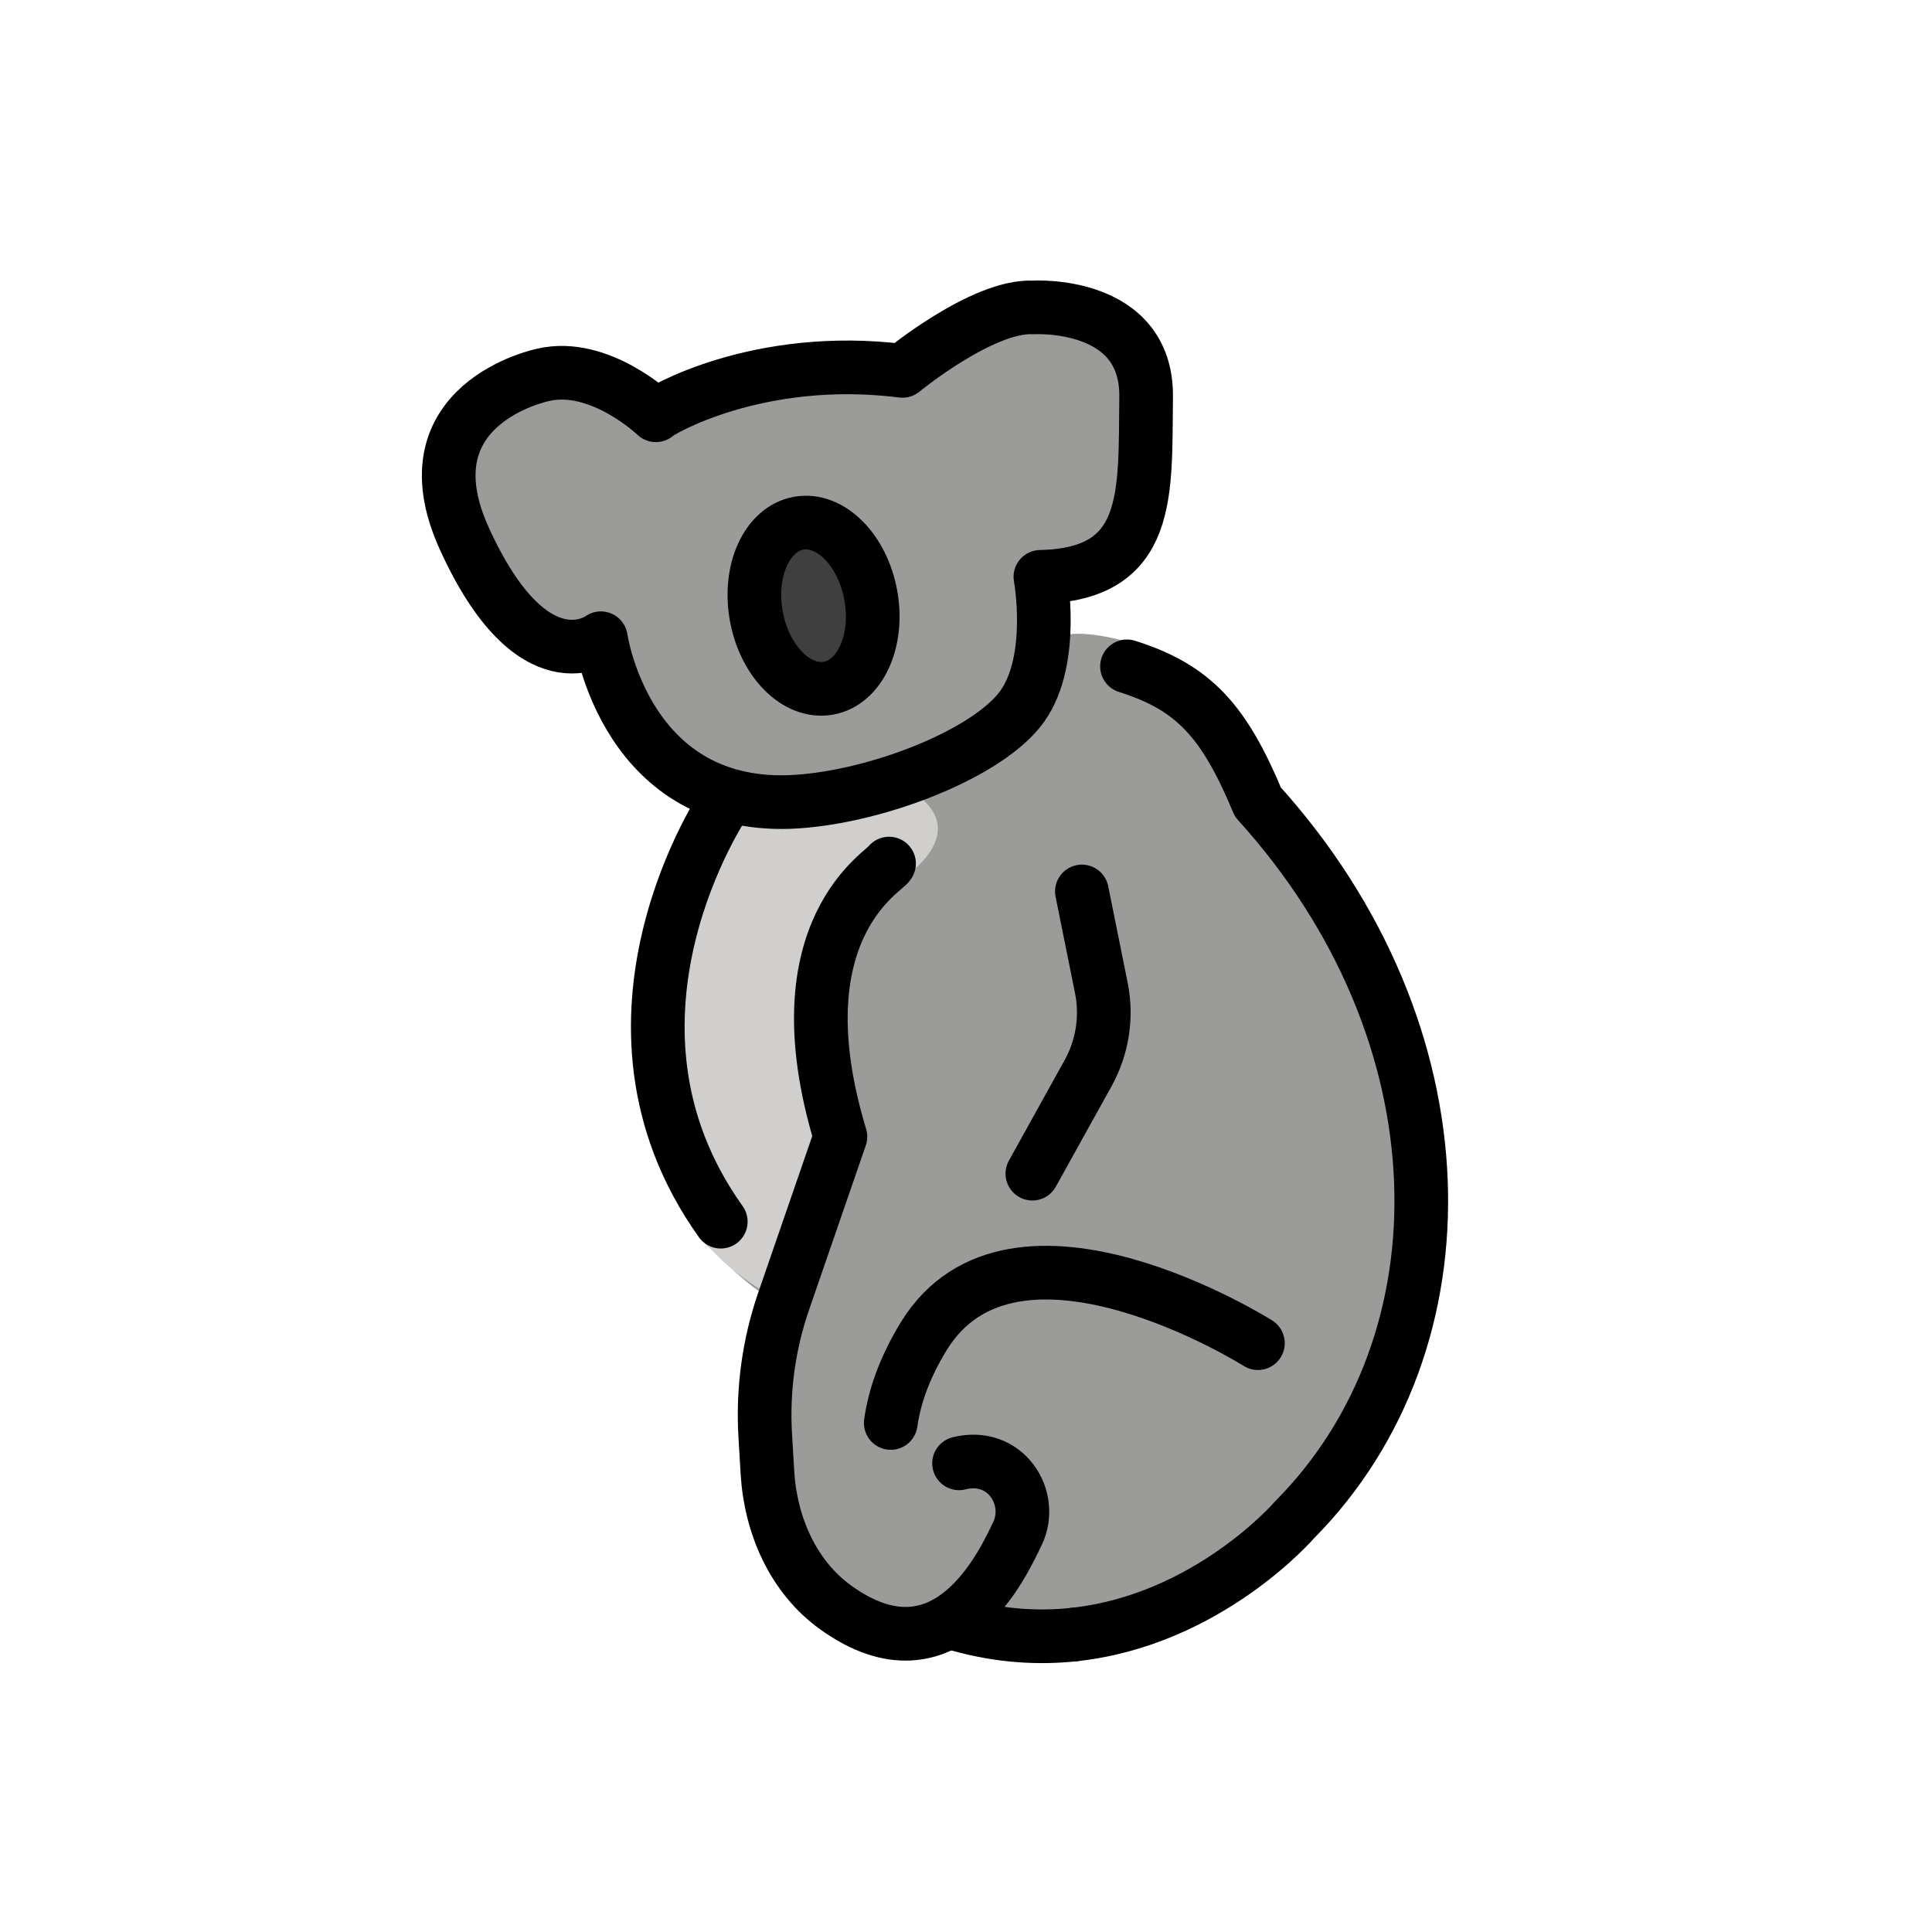
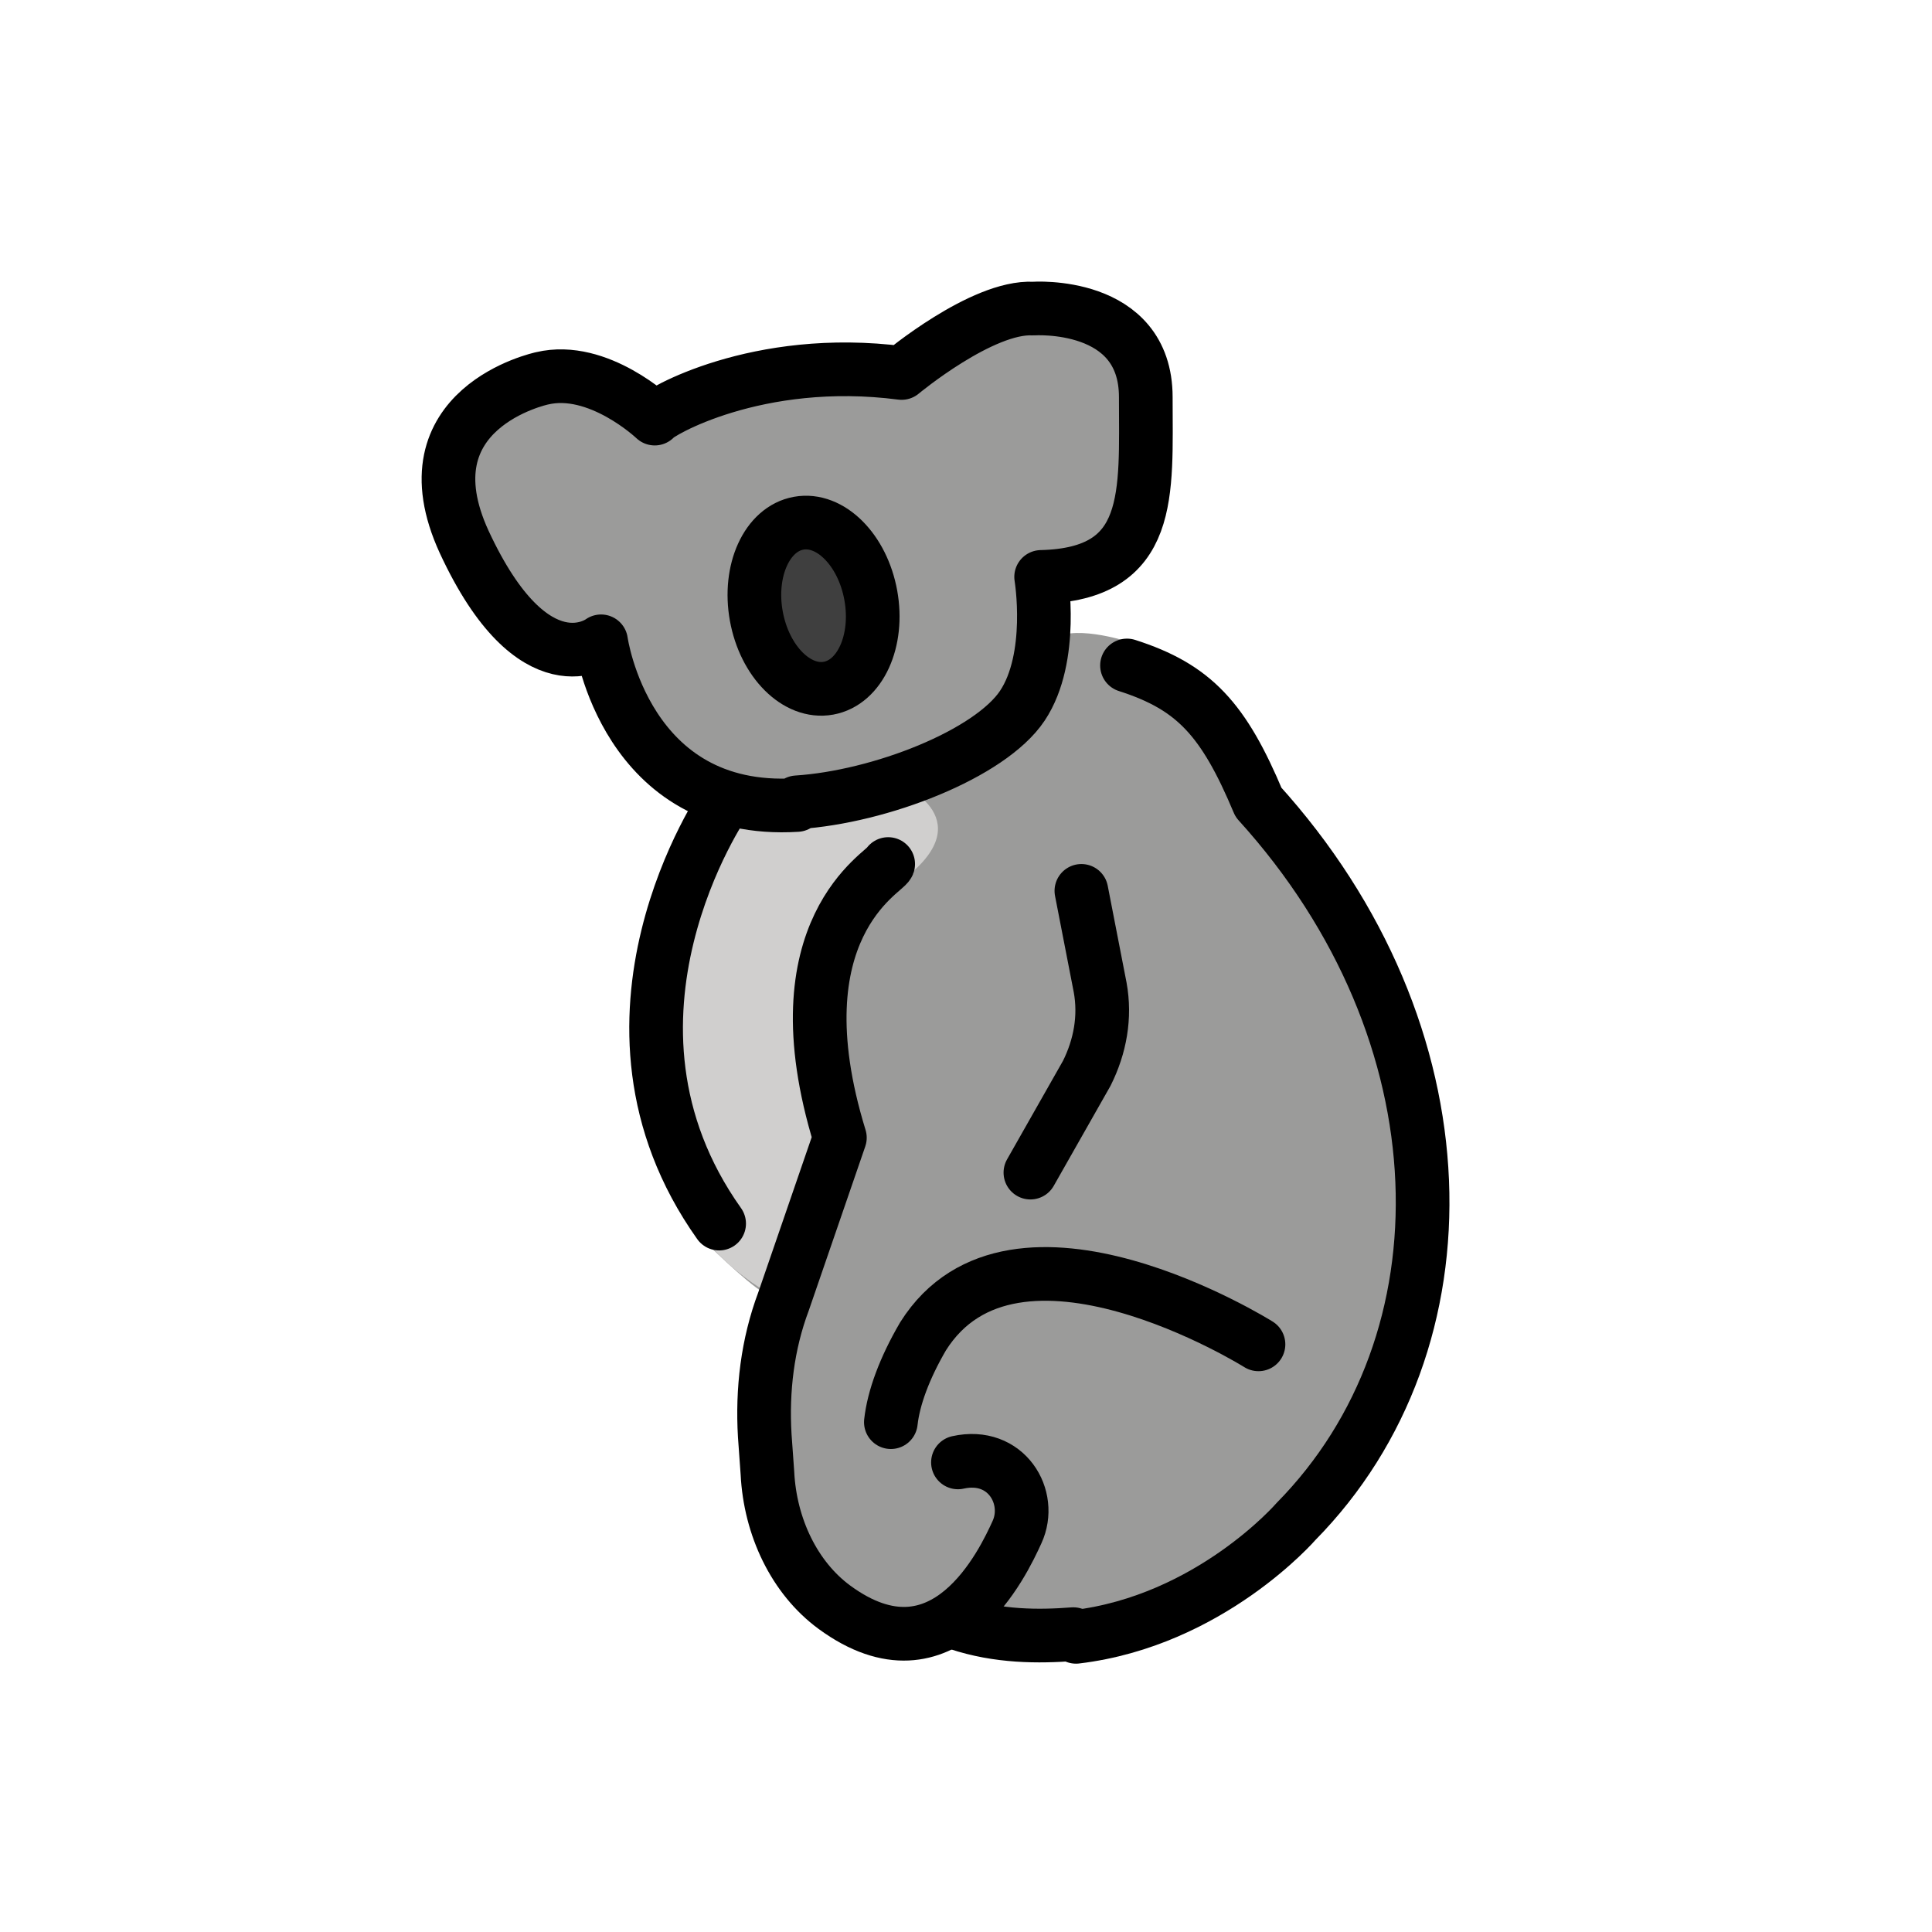
- <svg xmlns="http://www.w3.org/2000/svg" id="emoji" viewBox="0 0 72 72">
-   <g id="color">
-     <path fill="#9b9b9a" d="m33.671,13.167l-5.298,1.074c-1.884.583-5.036.132-6.6-.153-.622-.114-1.259.009-1.797.341l-.798.492c-1.318.814-2.121,2.252-2.121,3.801h0c0,.483.129.957.374,1.372l.242.41c.938,1.591,2.399,2.808,4.134,3.443l.666.244.561,1.23c.58,1.272,1.45,2.389,2.54,3.263l.853.683-.653,2.465-1.261,6.624,1.261,6.376.391,1.386s1.592,1.631,2.33,2.031l.426,3.333.121,1.952c.076,1.232.37,2.44.867,3.569l.133.303c.701,1.592,1.959,2.245,3.605,2.809l2.916-.148s3.474.307,4.356.129c.695-.14,6.322-2.584,6.322-2.584,0,0,4.611-4.425,5.162-8.351s.71-8.868-.986-12.223c-1.696-3.354-4.539-7.148-4.539-7.148l-2.104-3.494-2.771-2.482s-2.25-.667-2.75,0-.481-2.42-.481-2.42l.46-.12c1.689-.442,3.002-1.768,3.437-3.459.192-.746.36-1.452.418-1.834.013-.086.021-.179.025-.279.082-2.017-1.37-3.783-3.329-4.266-.796-.196-1.623-.244-2.296.066-1.963.903-3.816,1.563-3.816,1.563Z" />
-     <polygon fill="#3f3f3f" points="30.046 19.542 28.213 21.167 28.213 23.583 29.718 25.417 31.629 25.417 32.338 23.958 32.171 21.042 30.046 19.542" />
-     <path fill="#d0cfce" d="m33.298,29.143s3.227,1.17.664,3.357-3.312,4.812-3.312,4.812l.5,4.938-1.432,4.753-.443,1.559s-3.188-1.375-4.062-4.188-.687-6.675-.687-6.675l2.249-7.828,6.523-.729Z" />
+ <svg xmlns="http://www.w3.org/2000/svg" viewBox="0 0 72 72">
+   <g>
+     <path fill="#9b9b9a" d="m33.7 13.2l-5.3 1.1c-1.9.6-5 .1-6.6-.2-.6-.1-1.3 0-1.8.3l-.8.5c-1.3.8-2.1 2.3-2.1 3.8h0c0 .5.1 1 .4 1.4l.2.4c.9 1.6 2.4 2.8 4.1 3.4l.7.2.6 1.2c.6 1.3 1.4 2.4 2.5 3.3l.9.7-.7 2.5-1.3 6.6 1.3 6.4.4 1.4s1.6 1.6 2.3 2l.4 3.3.1 2c.1 1.2.4 2.4.9 3.6l.1.3c.7 1.6 2 2.2 3.6 2.8l2.9-.1s3.5.3 4.4.1c.7-.1 6.3-2.6 6.3-2.6 0 0 4.6-4.4 5.2-8.4s.7-8.9-1-12.2c-1.7-3.4-4.5-7.1-4.5-7.1l-2.1-3.5-2.8-2.5s-2.2-.7-2.8 0-.5-2.4-.5-2.4l.5-.1c1.7-.4 3-1.8 3.4-3.5.2-.7.4-1.5.4-1.8 0-.1 0-.2 0-.3.1-2-1.4-3.8-3.3-4.3-.8-.2-1.6-.2-2.3.1-2 .9-3.8 1.6-3.8 1.6Z" />
+     <polygon fill="#3f3f3f" points="30 19.5 28.2 21.2 28.2 23.6 29.7 25.4 31.6 25.4 32.3 24 32.2 21 30 19.5" />
+     <path fill="#d0cfce" d="m33.3 29.1s3.2 1.2.7 3.4-3.3 4.8-3.3 4.8l.5 4.9-1.4 4.8-.4 1.6s-3.2-1.4-4.1-4.2-.7-6.7-.7-6.7l2.2-7.8 6.5-.7Z" />
  </g>
-   <g id="line">
+   <g>
    <ellipse cx="30.319" cy="22.573" rx="2.168" ry="3.124" transform="translate(-3.5323 5.7541) rotate(-10.2479)" fill="none" stroke="#000" stroke-miterlimit="9.999" stroke-width="2" />
-     <path fill="none" stroke="#000" stroke-linecap="round" stroke-linejoin="round" stroke-width="2" d="m29.718,29.872c3.059-.205,7.151-1.816,8.384-3.559s.671-4.816.671-4.816c4.166-.085,3.894-3.115,3.94-6.698.047-3.612-4.22-3.342-4.22-3.342-1.881-.085-4.86,2.364-4.86,2.364-5.399-.68-9.105,1.528-9.191,1.655,0,0-2.088-2.002-4.205-1.505,0,0-5.224,1.059-2.935,6.096,2.559,5.631,5.09,3.718,5.09,3.718,0,0,.93,6.517,7.325,6.088Z" />
-     <path fill="none" stroke="#000" stroke-linecap="round" stroke-linejoin="round" stroke-width="2" d="m33.132,32.183c-.085.255-4.164,2.408-1.812,10.179l-2.113,6.122c-.556,1.61-.79,3.313-.689,5.013l.082,1.379c.116,1.956.952,3.885,2.543,5.029,4.146,2.982,6.26-1.681,6.775-2.755.636-1.327-.446-3.049-2.177-2.616" />
-     <path fill="none" stroke="#000" stroke-linecap="round" stroke-linejoin="round" stroke-width="2" d="m40.319,33.222l.724,3.592c.219,1.084.044,2.211-.492,3.178l-2.078,3.747" />
-     <path fill="none" stroke="#000" stroke-linecap="round" stroke-linejoin="round" stroke-width="2" d="m46.879,50.056s-9.097-5.739-12.456-.255c-.719,1.175-1.09,2.256-1.227,3.229" />
-     <path fill="none" stroke="#000" stroke-linecap="round" stroke-linejoin="round" stroke-width="2" d="m27.036,29.872s-5.557,8.124-.175,15.656" />
-     <path fill="none" stroke="#000" stroke-linecap="round" stroke-linejoin="round" stroke-width="2" d="m40.038,60.914c-1.318.143-2.759.064-4.298-.365" />
-     <path fill="none" stroke="#000" stroke-linecap="round" stroke-linejoin="round" stroke-width="2" d="m42,24.833c2.488.783,3.621,2.039,4.879,5.059,7.787,8.588,7.954,20.107,1.36,26.753,0,0-3.214,3.727-8.201,4.268" />
+     <path fill="none" stroke="#000" stroke-linecap="round" stroke-linejoin="round" stroke-width="2" d="m29.7 29.9c3.1-.2 7.2-1.8 8.4-3.6s.7-4.8.7-4.8c4.2-.1 3.9-3.1 3.9-6.7 0-3.6-4.2-3.3-4.2-3.3-1.9-.1-4.9 2.4-4.9 2.4-5.4-.7-9.1 1.5-9.2 1.7 0 0-2.1-2-4.2-1.5 0 0-5.2 1.1-2.9 6.1 2.6 5.6 5.1 3.7 5.1 3.7 0 0 .9 6.5 7.3 6.1Z" />
+     <path fill="none" stroke="#000" stroke-linecap="round" stroke-linejoin="round" stroke-width="2" d="m33.1 32.2c-.1.3-4.2 2.4-1.8 10.2l-2.1 6.1c-.6 1.6-.8 3.3-.7 5l.1 1.4c.1 2 1 3.9 2.5 5 4.1 3 6.3-1.7 6.8-2.8.6-1.3-.4-3-2.2-2.6" />
+     <path fill="none" stroke="#000" stroke-linecap="round" stroke-linejoin="round" stroke-width="2" d="m40.3 33.2l.7 3.6c.2 1.1 0 2.2-.5 3.2l-2.1 3.7" />
+     <path fill="none" stroke="#000" stroke-linecap="round" stroke-linejoin="round" stroke-width="2" d="m46.9 50.1s-9.1-5.7-12.5-.3c-.7 1.2-1.1 2.3-1.2 3.2" />
+     <path fill="none" stroke="#000" stroke-linecap="round" stroke-linejoin="round" stroke-width="2" d="m27 29.9s-5.6 8.1-.2 15.7" />
+     <path fill="none" stroke="#000" stroke-linecap="round" stroke-linejoin="round" stroke-width="2" d="m40 60.9c-1.3.1-2.8.1-4.3-.4" />
+     <path fill="none" stroke="#000" stroke-linecap="round" stroke-linejoin="round" stroke-width="2" d="m42 24.8c2.5.8 3.6 2 4.9 5.1 7.8 8.6 8 20.1 1.4 26.8 0 0-3.2 3.7-8.2 4.3" />
  </g>
</svg>
